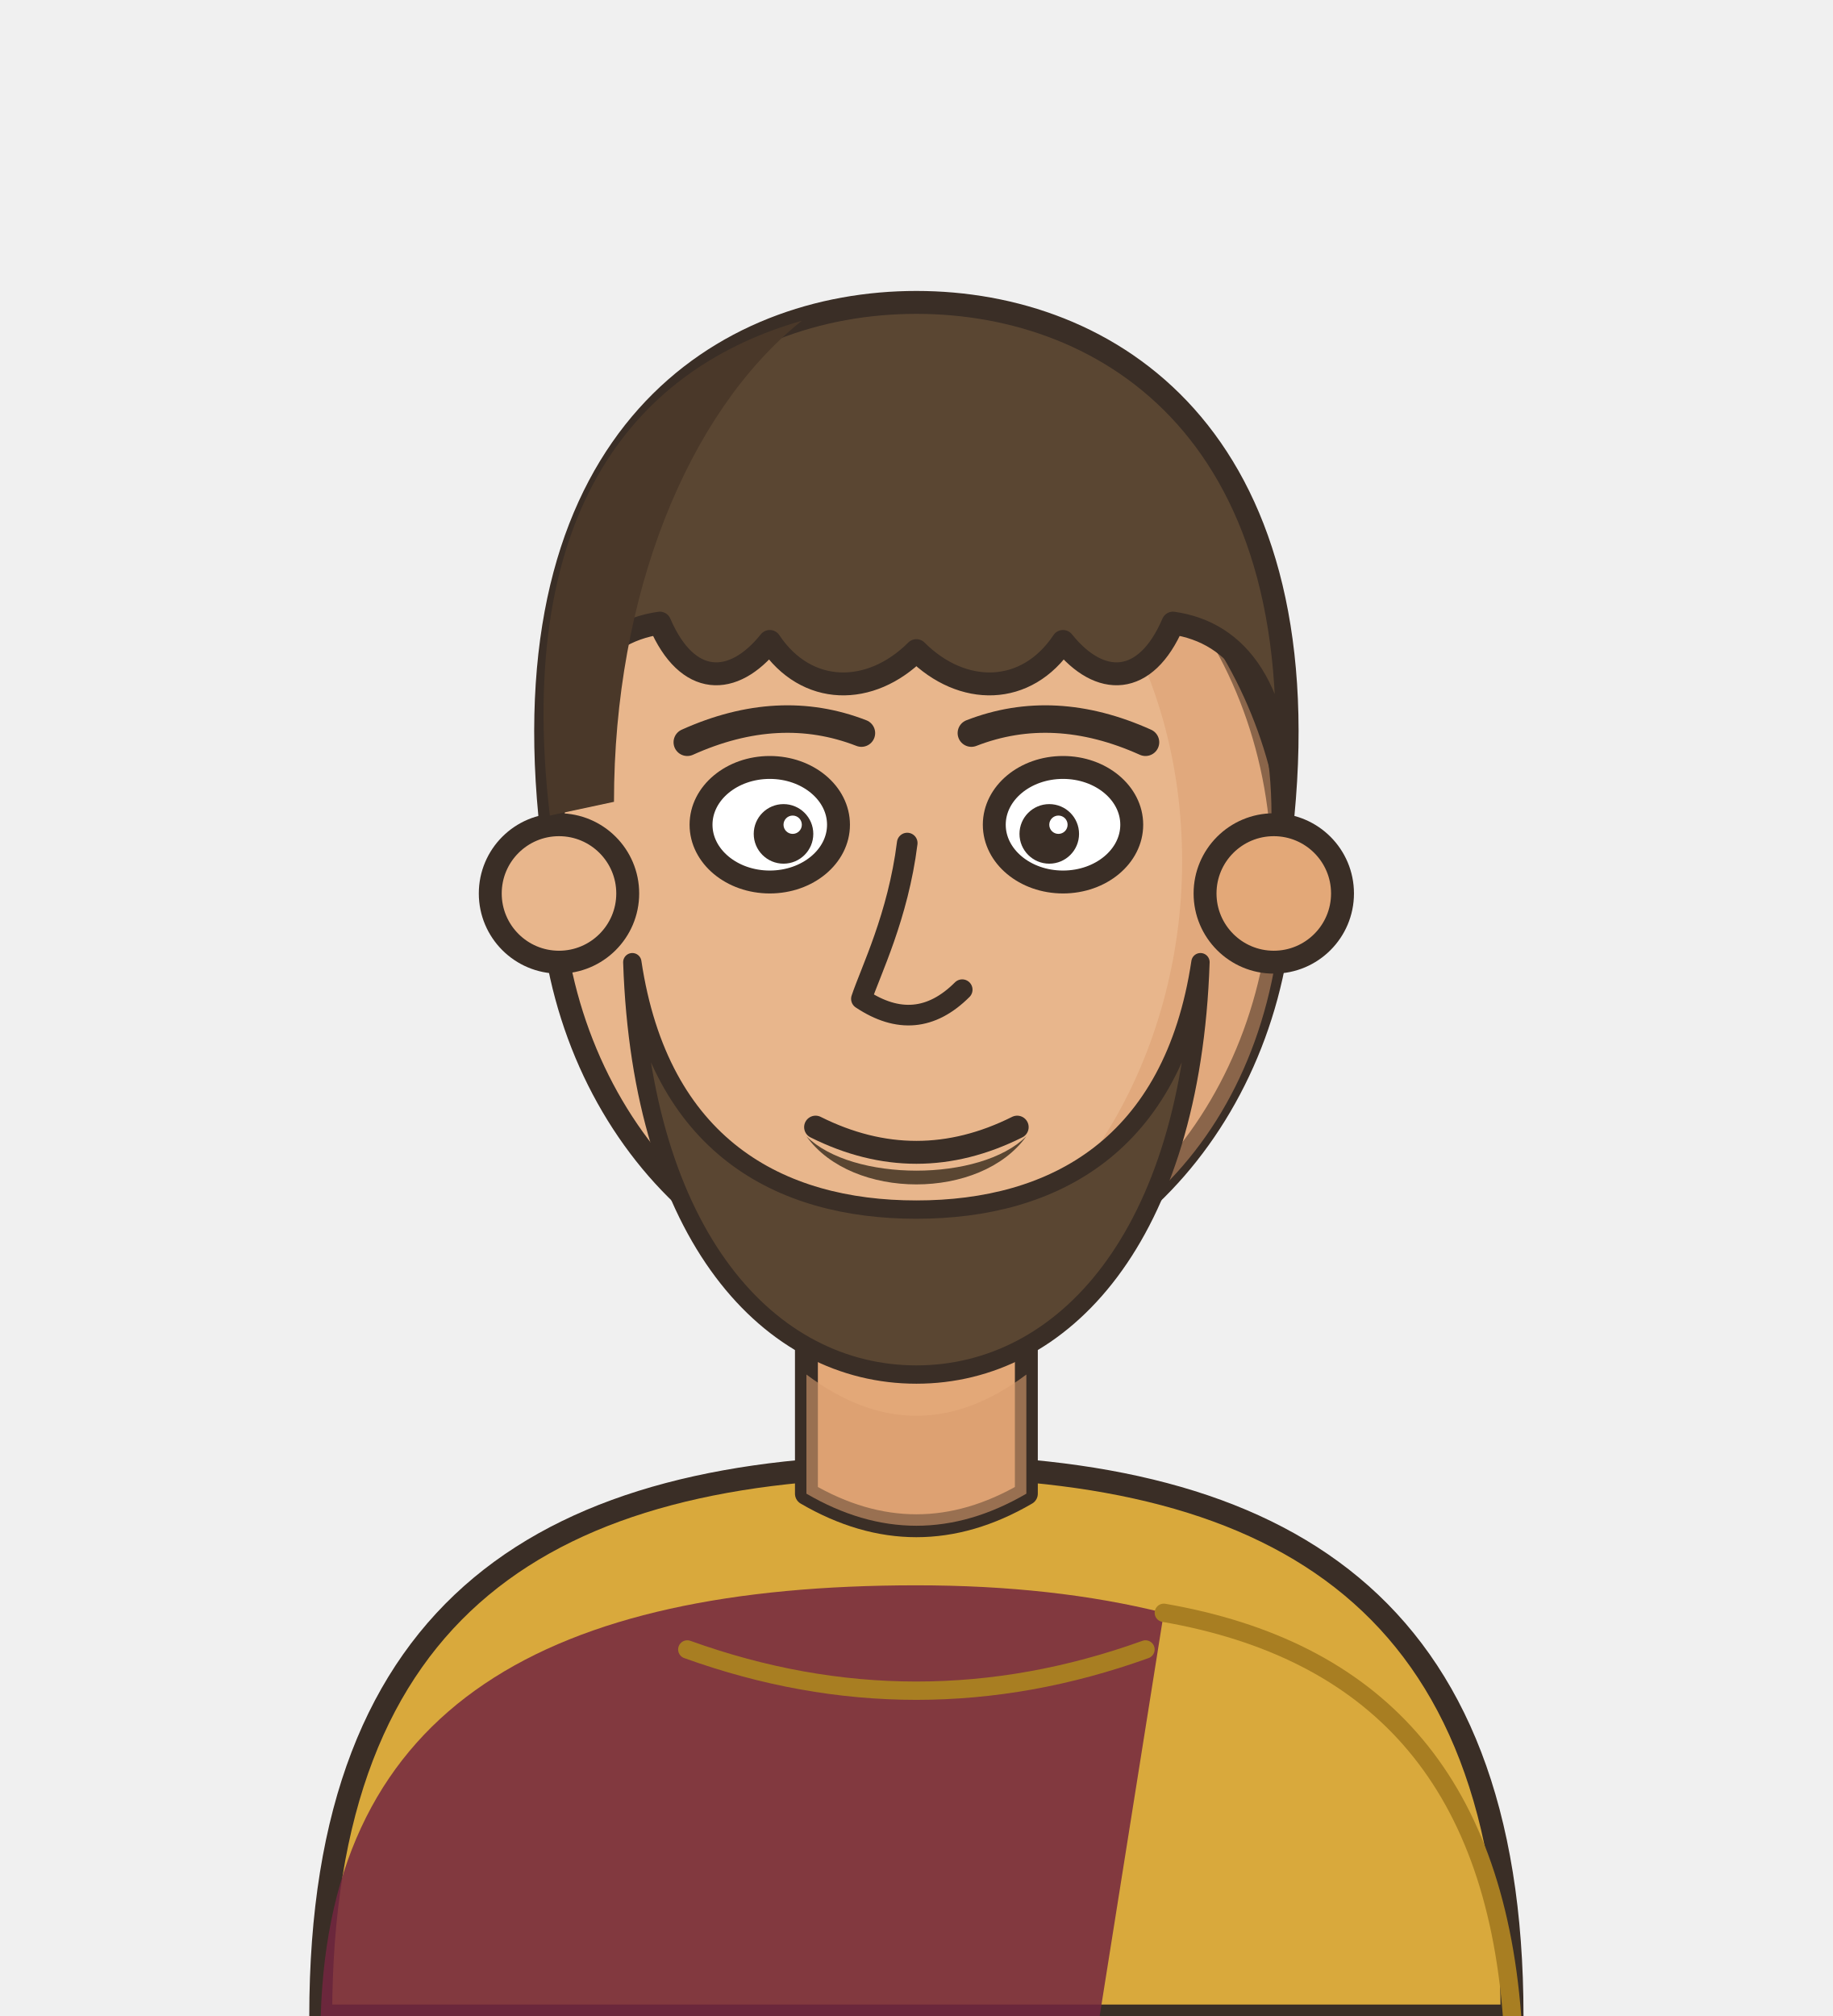
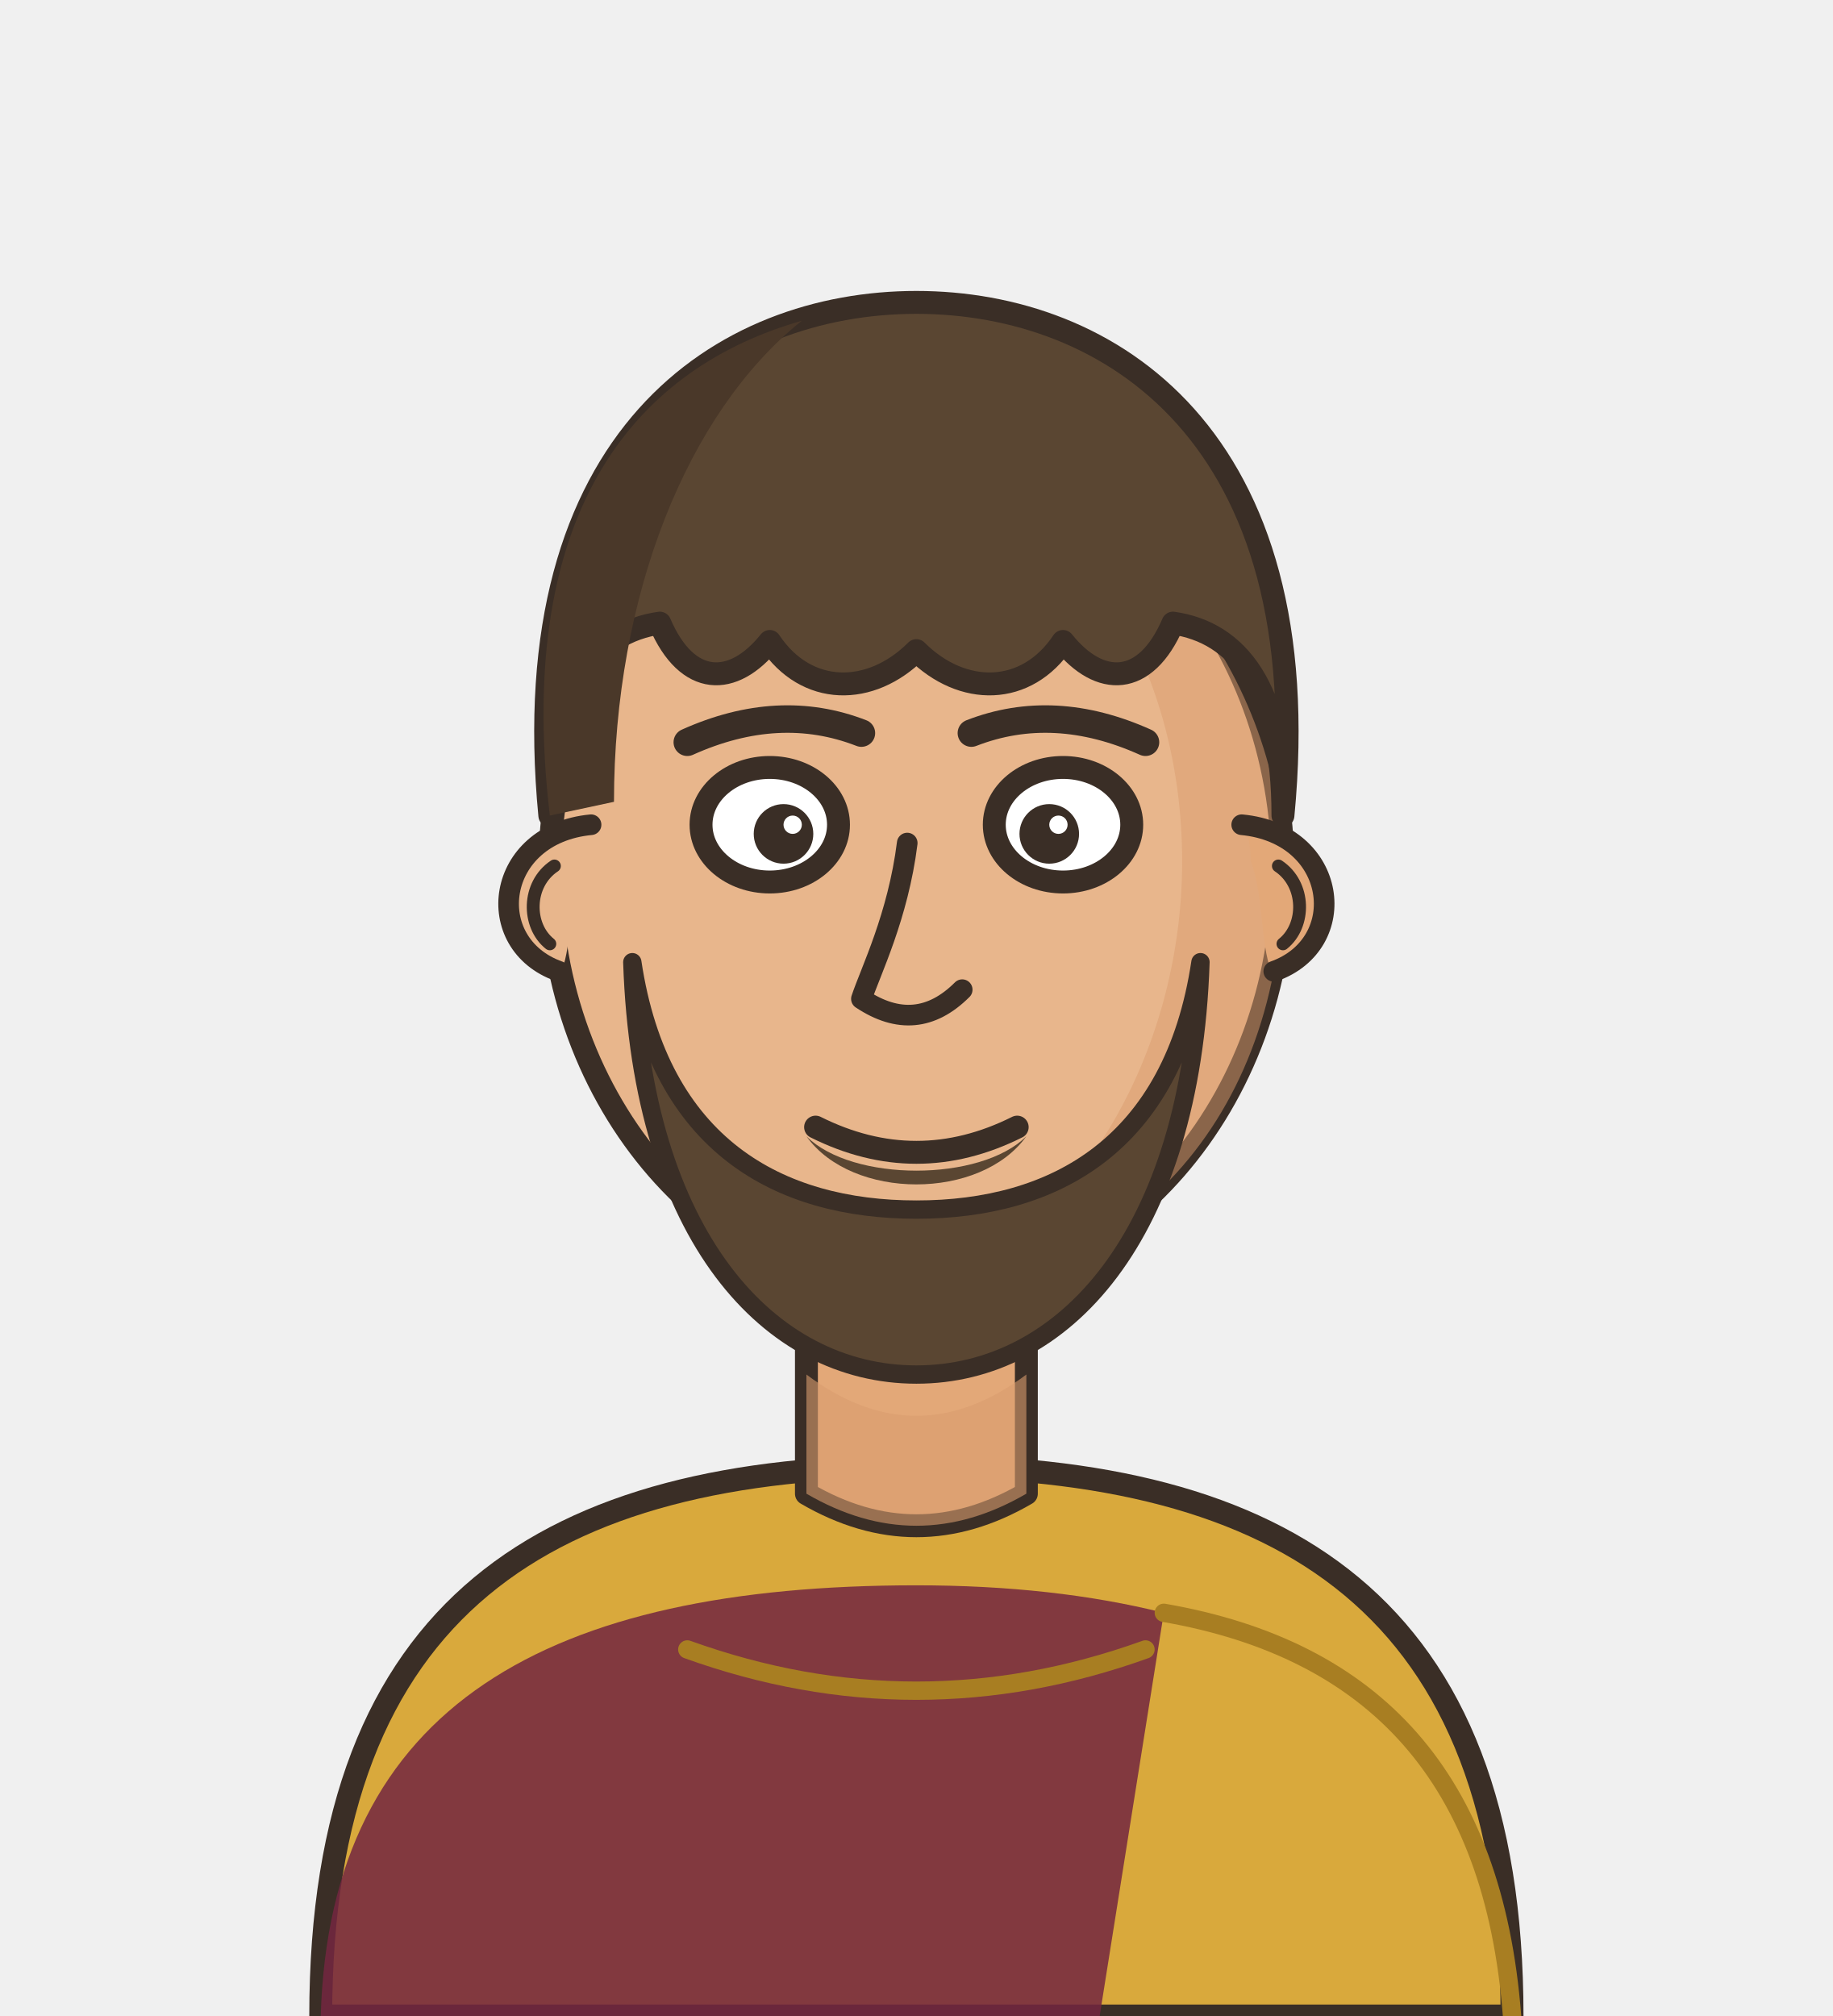
<svg xmlns="http://www.w3.org/2000/svg" width="400" height="440" viewBox="0 0 400 440">
  <g stroke="#3A2E26" stroke-width="5" stroke-linejoin="round" stroke-linecap="round">
    <path d="M70 440 C70 350 120 320 200 320 C280 320 330 350 330 440 Z" fill="#D9A93C" />
    <path d="M70 440 C72 372 120 346 200 346 C220 346 238 348 254 352 L240 440 Z" fill="#732640" stroke="none" opacity="0.85" />
    <path d="M254 352 C300 360 326 388 330 440" fill="none" stroke="#A87E22" stroke-width="4" />
    <path d="M150 360 Q200 378 250 360" fill="none" stroke="#A87E22" stroke-width="4" />
    <path d="M176 274 L176 326 Q200 340 224 326 L224 274 Z" fill="#E3A878" />
    <path d="M176 300 Q200 318 224 300 L224 326 Q200 340 176 326 Z" fill="#D99C6E" stroke="none" opacity="0.6" />
    <ellipse cx="200" cy="190" rx="80" ry="92" fill="#E8B68C" />
    <path d="M200 100 C250 104 280 150 280 190 C280 245 245 280 200 282 C235 270 258 230 258 188 C258 145 235 108 200 100 Z" fill="#D99C6E" stroke="none" opacity="0.5" />
-     <circle cx="122" cy="195" r="15" fill="#E8B68C" />
-     <circle cx="278" cy="195" r="15" fill="#E3A878" />
+     <path d="M129 179 C107 180 103 207 122 213 C125 208 124 196 127 188 C127 184 128 181 129 179 Z" fill="#E8B68C" stroke="none" />
+     <path d="M271 179 C293 180 297 207 278 213 C275 208 276 196 273 188 C273 184 272 181 271 179 Z" fill="#E3A878" stroke="none" />
+     <path d="M129 180 C108 182 105 206 122 212" fill="none" stroke="#3A2E26" stroke-width="4.5" />
+     <path d="M271 180 C292 182 295 206 278 212" fill="none" stroke="#3A2E26" stroke-width="4.5" />
+     <path d="M121 189 C115 193 115 202 120 206" fill="none" stroke="#3A2E26" stroke-width="2.8" />
+     <path d="M279 189 C285 193 285 202 280 206" fill="none" stroke="#3A2E26" stroke-width="2.8" />
    <path d="M120 178 C112 95 158 66 200 66 C242 66 288 95 280 178 C280 150 270 138 256 136 C250 150 240 150 232 140 C224 152 210 152 200 142 C190 152 176 152 168 140 C160 150 150 150 144 136 C130 138 120 150 120 178 Z" fill="#5A4632" />
    <path d="M120 178 C112 110 140 80 175 70 C150 90 134 130 134 175 Z" fill="#4A3829" stroke="none" />
    <path d="M150 162 Q170 153 188 160" fill="none" stroke="#3A2E26" stroke-width="6" />
    <path d="M212 160 Q230 153 250 162" fill="none" stroke="#3A2E26" stroke-width="6" />
    <ellipse cx="168" cy="180" rx="15" ry="12.5" fill="#fff" />
    <circle cx="171" cy="182" r="6.5" fill="#3A2E26" stroke="none" />
    <circle cx="173" cy="180" r="2" fill="#fff" stroke="none" />
    <ellipse cx="232" cy="180" rx="15" ry="12.5" fill="#fff" />
    <circle cx="229" cy="182" r="6.5" fill="#3A2E26" stroke="none" />
    <circle cx="231" cy="180" r="2" fill="#fff" stroke="none" />
    <path d="M198 184 C196 200 190 212 188 218 Q200 226 210 216" fill="none" stroke="#3A2E26" stroke-width="4.5" />
    <path d="M178 246 Q200 257 222 246" fill="none" stroke="#3A2E26" stroke-width="5" />
    <path d="M138 210 C140 270 168 300 200 300 C232 300 260 270 262 210 C256 250 230 264 200 264 C170 264 144 250 138 210 Z" fill="#5A4632" stroke="#3A2E26" stroke-width="4" />
    <path d="M176 248 C186 258 214 258 224 248 C214 262 186 262 176 248 Z" fill="#5A4632" stroke="none" />
  </g>
</svg>
